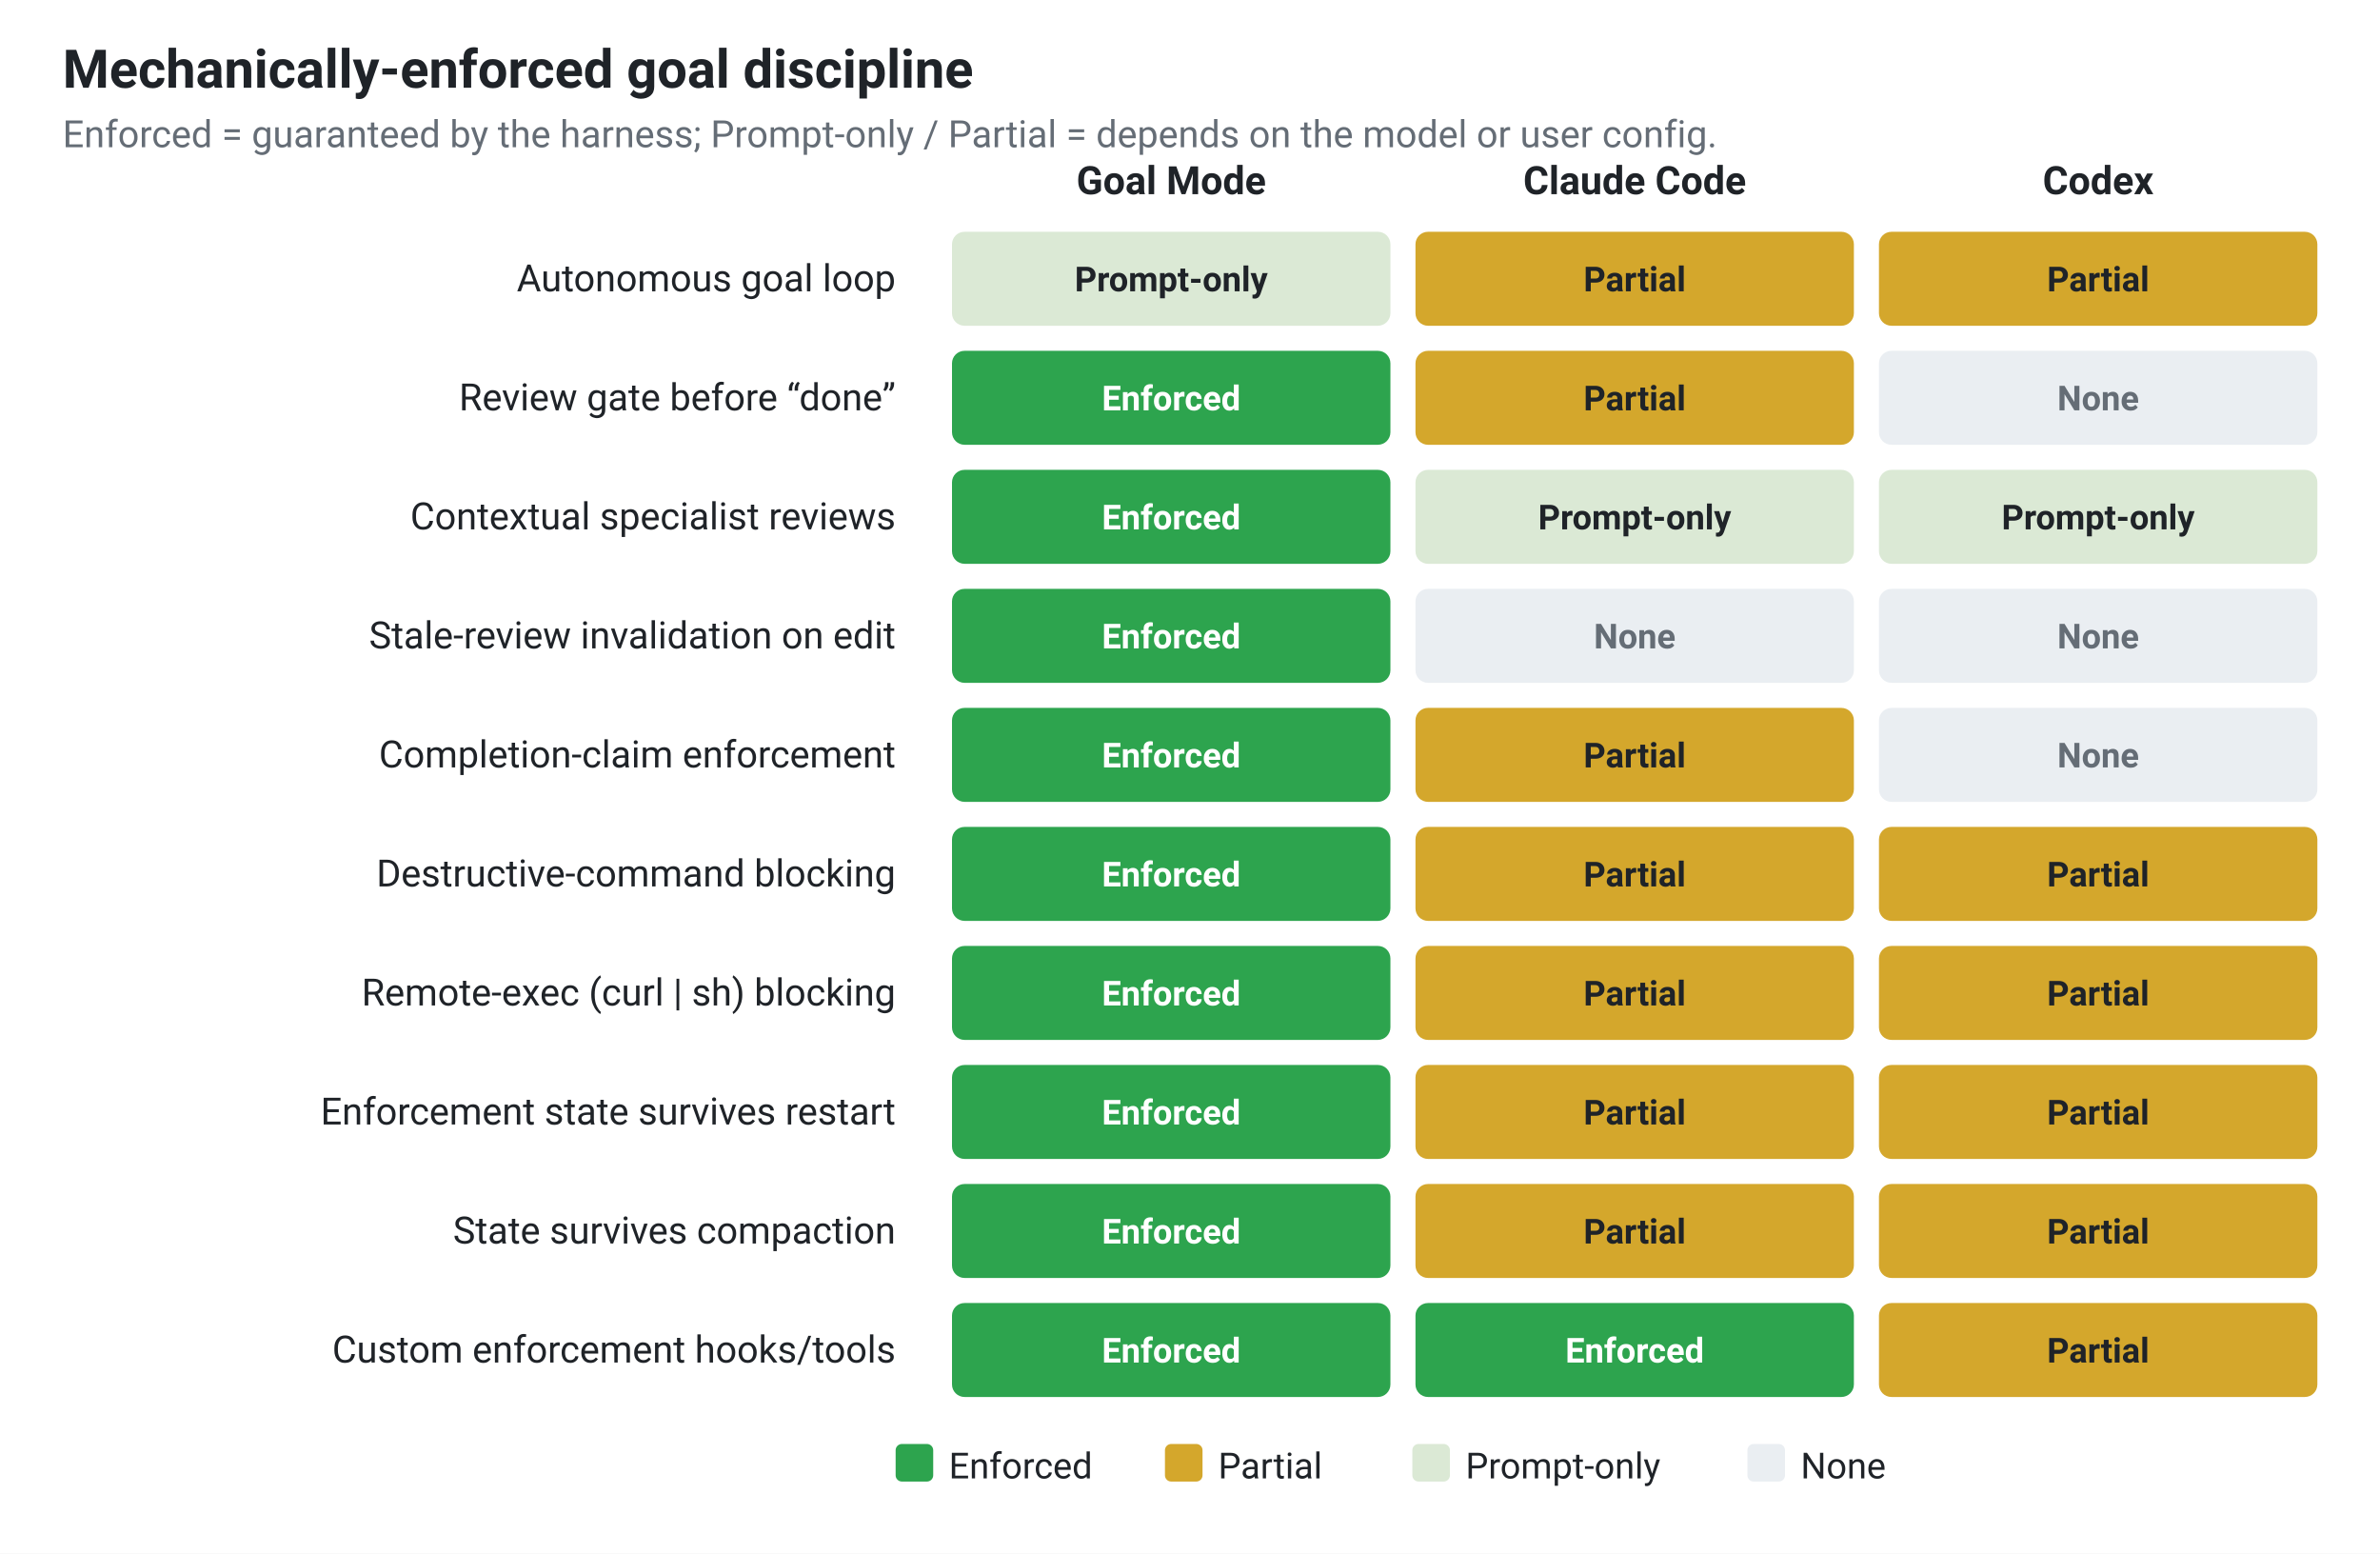
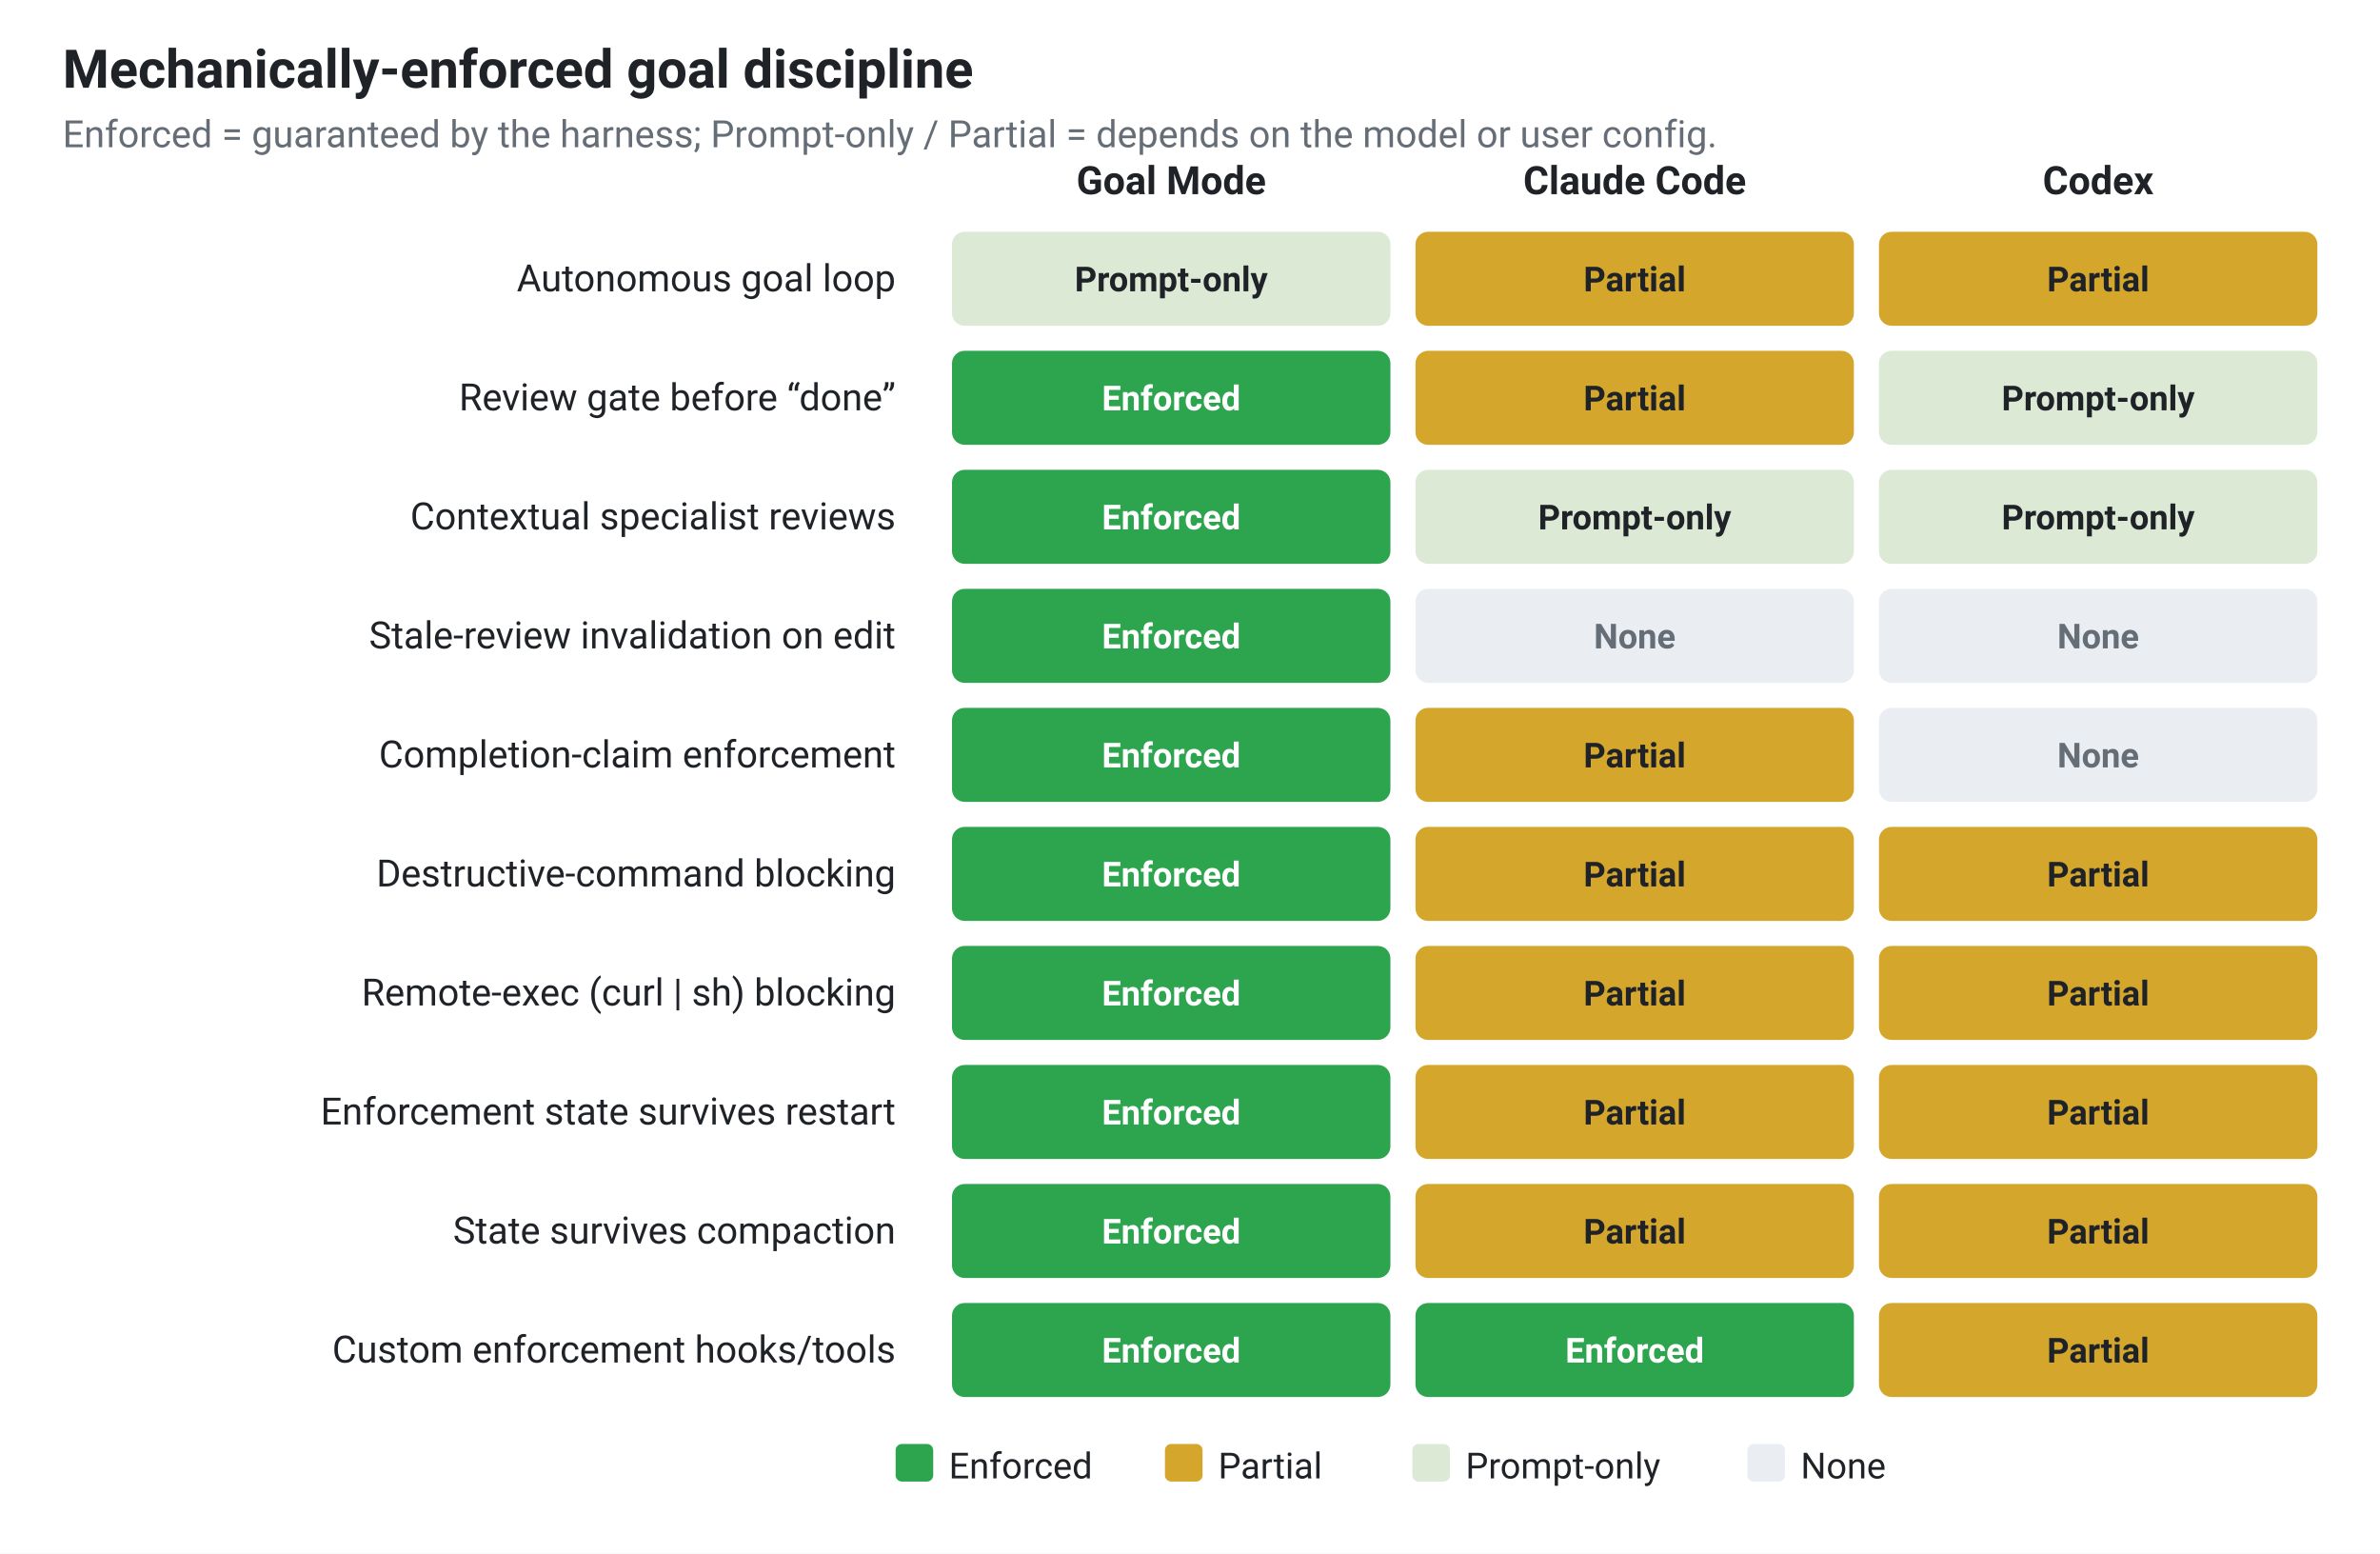
<svg xmlns="http://www.w3.org/2000/svg" width="760" height="496" viewBox="0 0 760 496" font-family="-apple-system,Segoe UI,Roboto,Helvetica,Arial,sans-serif">
  <rect width="760" height="496" fill="#ffffff" />
  <text x="20" y="28" font-size="17" font-weight="700" fill="#1f2328">Mechanically-enforced goal discipline</text>
  <text x="20" y="47" font-size="12" fill="#656d76">Enforced = guaranteed by the harness; Prompt-only / Partial = depends on the model or user config.</text>
  <text x="374.0" y="62" font-size="12.5" font-weight="700" text-anchor="middle" fill="#1f2328">Goal Mode</text>
  <text x="522.0" y="62" font-size="12.5" font-weight="700" text-anchor="middle" fill="#1f2328">Claude Code</text>
  <text x="670.0" y="62" font-size="12.5" font-weight="700" text-anchor="middle" fill="#1f2328">Codex</text>
  <text x="286" y="93" font-size="12" text-anchor="end" fill="#1f2328">Autonomous goal loop</text>
  <rect x="304.0" y="74" width="140.0" height="30" rx="4" fill="#dbe9d5" />
  <text x="374.0" y="93" font-size="11" font-weight="600" text-anchor="middle" fill="#1f2328">Prompt-only</text>
  <rect x="452.0" y="74" width="140.0" height="30" rx="4" fill="#d4a72c" />
  <text x="522.0" y="93" font-size="11" font-weight="600" text-anchor="middle" fill="#1f2328">Partial</text>
  <rect x="600.0" y="74" width="140.0" height="30" rx="4" fill="#d4a72c" />
  <text x="670.0" y="93" font-size="11" font-weight="600" text-anchor="middle" fill="#1f2328">Partial</text>
  <text x="286" y="131" font-size="12" text-anchor="end" fill="#1f2328">Review gate before “done”</text>
  <rect x="304.0" y="112" width="140.0" height="30" rx="4" fill="#2da44e" />
  <text x="374.0" y="131" font-size="11" font-weight="600" text-anchor="middle" fill="#ffffff">Enforced</text>
  <rect x="452.0" y="112" width="140.0" height="30" rx="4" fill="#d4a72c" />
  <text x="522.0" y="131" font-size="11" font-weight="600" text-anchor="middle" fill="#1f2328">Partial</text>
-   <rect x="600.0" y="112" width="140.0" height="30" rx="4" fill="#eaeef2" />
-   <text x="670.0" y="131" font-size="11" font-weight="600" text-anchor="middle" fill="#656d76">None</text>
+   <rect x="600.0" y="112" width="140.0" height="30" rx="4" fill="#dbe9d5" />
+   <text x="670.0" y="131" font-size="11" font-weight="600" text-anchor="middle" fill="#1f2328">Prompt-only</text>
  <text x="286" y="169" font-size="12" text-anchor="end" fill="#1f2328">Contextual specialist reviews</text>
  <rect x="304.0" y="150" width="140.0" height="30" rx="4" fill="#2da44e" />
  <text x="374.0" y="169" font-size="11" font-weight="600" text-anchor="middle" fill="#ffffff">Enforced</text>
  <rect x="452.0" y="150" width="140.0" height="30" rx="4" fill="#dbe9d5" />
  <text x="522.0" y="169" font-size="11" font-weight="600" text-anchor="middle" fill="#1f2328">Prompt-only</text>
  <rect x="600.0" y="150" width="140.0" height="30" rx="4" fill="#dbe9d5" />
  <text x="670.0" y="169" font-size="11" font-weight="600" text-anchor="middle" fill="#1f2328">Prompt-only</text>
  <text x="286" y="207" font-size="12" text-anchor="end" fill="#1f2328">Stale-review invalidation on edit</text>
  <rect x="304.0" y="188" width="140.0" height="30" rx="4" fill="#2da44e" />
  <text x="374.0" y="207" font-size="11" font-weight="600" text-anchor="middle" fill="#ffffff">Enforced</text>
  <rect x="452.0" y="188" width="140.0" height="30" rx="4" fill="#eaeef2" />
  <text x="522.0" y="207" font-size="11" font-weight="600" text-anchor="middle" fill="#656d76">None</text>
  <rect x="600.0" y="188" width="140.0" height="30" rx="4" fill="#eaeef2" />
  <text x="670.0" y="207" font-size="11" font-weight="600" text-anchor="middle" fill="#656d76">None</text>
  <text x="286" y="245" font-size="12" text-anchor="end" fill="#1f2328">Completion-claim enforcement</text>
  <rect x="304.0" y="226" width="140.0" height="30" rx="4" fill="#2da44e" />
  <text x="374.0" y="245" font-size="11" font-weight="600" text-anchor="middle" fill="#ffffff">Enforced</text>
  <rect x="452.0" y="226" width="140.0" height="30" rx="4" fill="#d4a72c" />
  <text x="522.0" y="245" font-size="11" font-weight="600" text-anchor="middle" fill="#1f2328">Partial</text>
  <rect x="600.0" y="226" width="140.0" height="30" rx="4" fill="#eaeef2" />
  <text x="670.0" y="245" font-size="11" font-weight="600" text-anchor="middle" fill="#656d76">None</text>
  <text x="286" y="283" font-size="12" text-anchor="end" fill="#1f2328">Destructive-command blocking</text>
  <rect x="304.0" y="264" width="140.0" height="30" rx="4" fill="#2da44e" />
  <text x="374.0" y="283" font-size="11" font-weight="600" text-anchor="middle" fill="#ffffff">Enforced</text>
  <rect x="452.0" y="264" width="140.0" height="30" rx="4" fill="#d4a72c" />
  <text x="522.0" y="283" font-size="11" font-weight="600" text-anchor="middle" fill="#1f2328">Partial</text>
  <rect x="600.0" y="264" width="140.0" height="30" rx="4" fill="#d4a72c" />
  <text x="670.0" y="283" font-size="11" font-weight="600" text-anchor="middle" fill="#1f2328">Partial</text>
  <text x="286" y="321" font-size="12" text-anchor="end" fill="#1f2328">Remote-exec (curl | sh) blocking</text>
  <rect x="304.0" y="302" width="140.0" height="30" rx="4" fill="#2da44e" />
  <text x="374.0" y="321" font-size="11" font-weight="600" text-anchor="middle" fill="#ffffff">Enforced</text>
  <rect x="452.0" y="302" width="140.0" height="30" rx="4" fill="#d4a72c" />
  <text x="522.0" y="321" font-size="11" font-weight="600" text-anchor="middle" fill="#1f2328">Partial</text>
  <rect x="600.0" y="302" width="140.0" height="30" rx="4" fill="#d4a72c" />
  <text x="670.0" y="321" font-size="11" font-weight="600" text-anchor="middle" fill="#1f2328">Partial</text>
  <text x="286" y="359" font-size="12" text-anchor="end" fill="#1f2328">Enforcement state survives restart</text>
  <rect x="304.0" y="340" width="140.0" height="30" rx="4" fill="#2da44e" />
  <text x="374.0" y="359" font-size="11" font-weight="600" text-anchor="middle" fill="#ffffff">Enforced</text>
  <rect x="452.0" y="340" width="140.0" height="30" rx="4" fill="#d4a72c" />
  <text x="522.0" y="359" font-size="11" font-weight="600" text-anchor="middle" fill="#1f2328">Partial</text>
  <rect x="600.0" y="340" width="140.0" height="30" rx="4" fill="#d4a72c" />
  <text x="670.0" y="359" font-size="11" font-weight="600" text-anchor="middle" fill="#1f2328">Partial</text>
  <text x="286" y="397" font-size="12" text-anchor="end" fill="#1f2328">State survives compaction</text>
  <rect x="304.0" y="378" width="140.0" height="30" rx="4" fill="#2da44e" />
  <text x="374.0" y="397" font-size="11" font-weight="600" text-anchor="middle" fill="#ffffff">Enforced</text>
  <rect x="452.0" y="378" width="140.0" height="30" rx="4" fill="#d4a72c" />
  <text x="522.0" y="397" font-size="11" font-weight="600" text-anchor="middle" fill="#1f2328">Partial</text>
  <rect x="600.0" y="378" width="140.0" height="30" rx="4" fill="#d4a72c" />
  <text x="670.0" y="397" font-size="11" font-weight="600" text-anchor="middle" fill="#1f2328">Partial</text>
  <text x="286" y="435" font-size="12" text-anchor="end" fill="#1f2328">Custom enforcement hooks/tools</text>
  <rect x="304.0" y="416" width="140.0" height="30" rx="4" fill="#2da44e" />
  <text x="374.0" y="435" font-size="11" font-weight="600" text-anchor="middle" fill="#ffffff">Enforced</text>
  <rect x="452.0" y="416" width="140.0" height="30" rx="4" fill="#2da44e" />
  <text x="522.0" y="435" font-size="11" font-weight="600" text-anchor="middle" fill="#ffffff">Enforced</text>
  <rect x="600.0" y="416" width="140.0" height="30" rx="4" fill="#d4a72c" />
  <text x="670.0" y="435" font-size="11" font-weight="600" text-anchor="middle" fill="#1f2328">Partial</text>
  <rect x="286" y="461" width="12" height="12" rx="2" fill="#2da44e" />
  <text x="303" y="472" font-size="11.5" fill="#1f2328">Enforced</text>
  <rect x="372" y="461" width="12" height="12" rx="2" fill="#d4a72c" />
  <text x="389" y="472" font-size="11.5" fill="#1f2328">Partial</text>
  <rect x="451" y="461" width="12" height="12" rx="2" fill="#dbe9d5" />
  <text x="468" y="472" font-size="11.5" fill="#1f2328">Prompt-only</text>
  <rect x="558" y="461" width="12" height="12" rx="2" fill="#eaeef2" />
  <text x="575" y="472" font-size="11.5" fill="#1f2328">None</text>
</svg>
